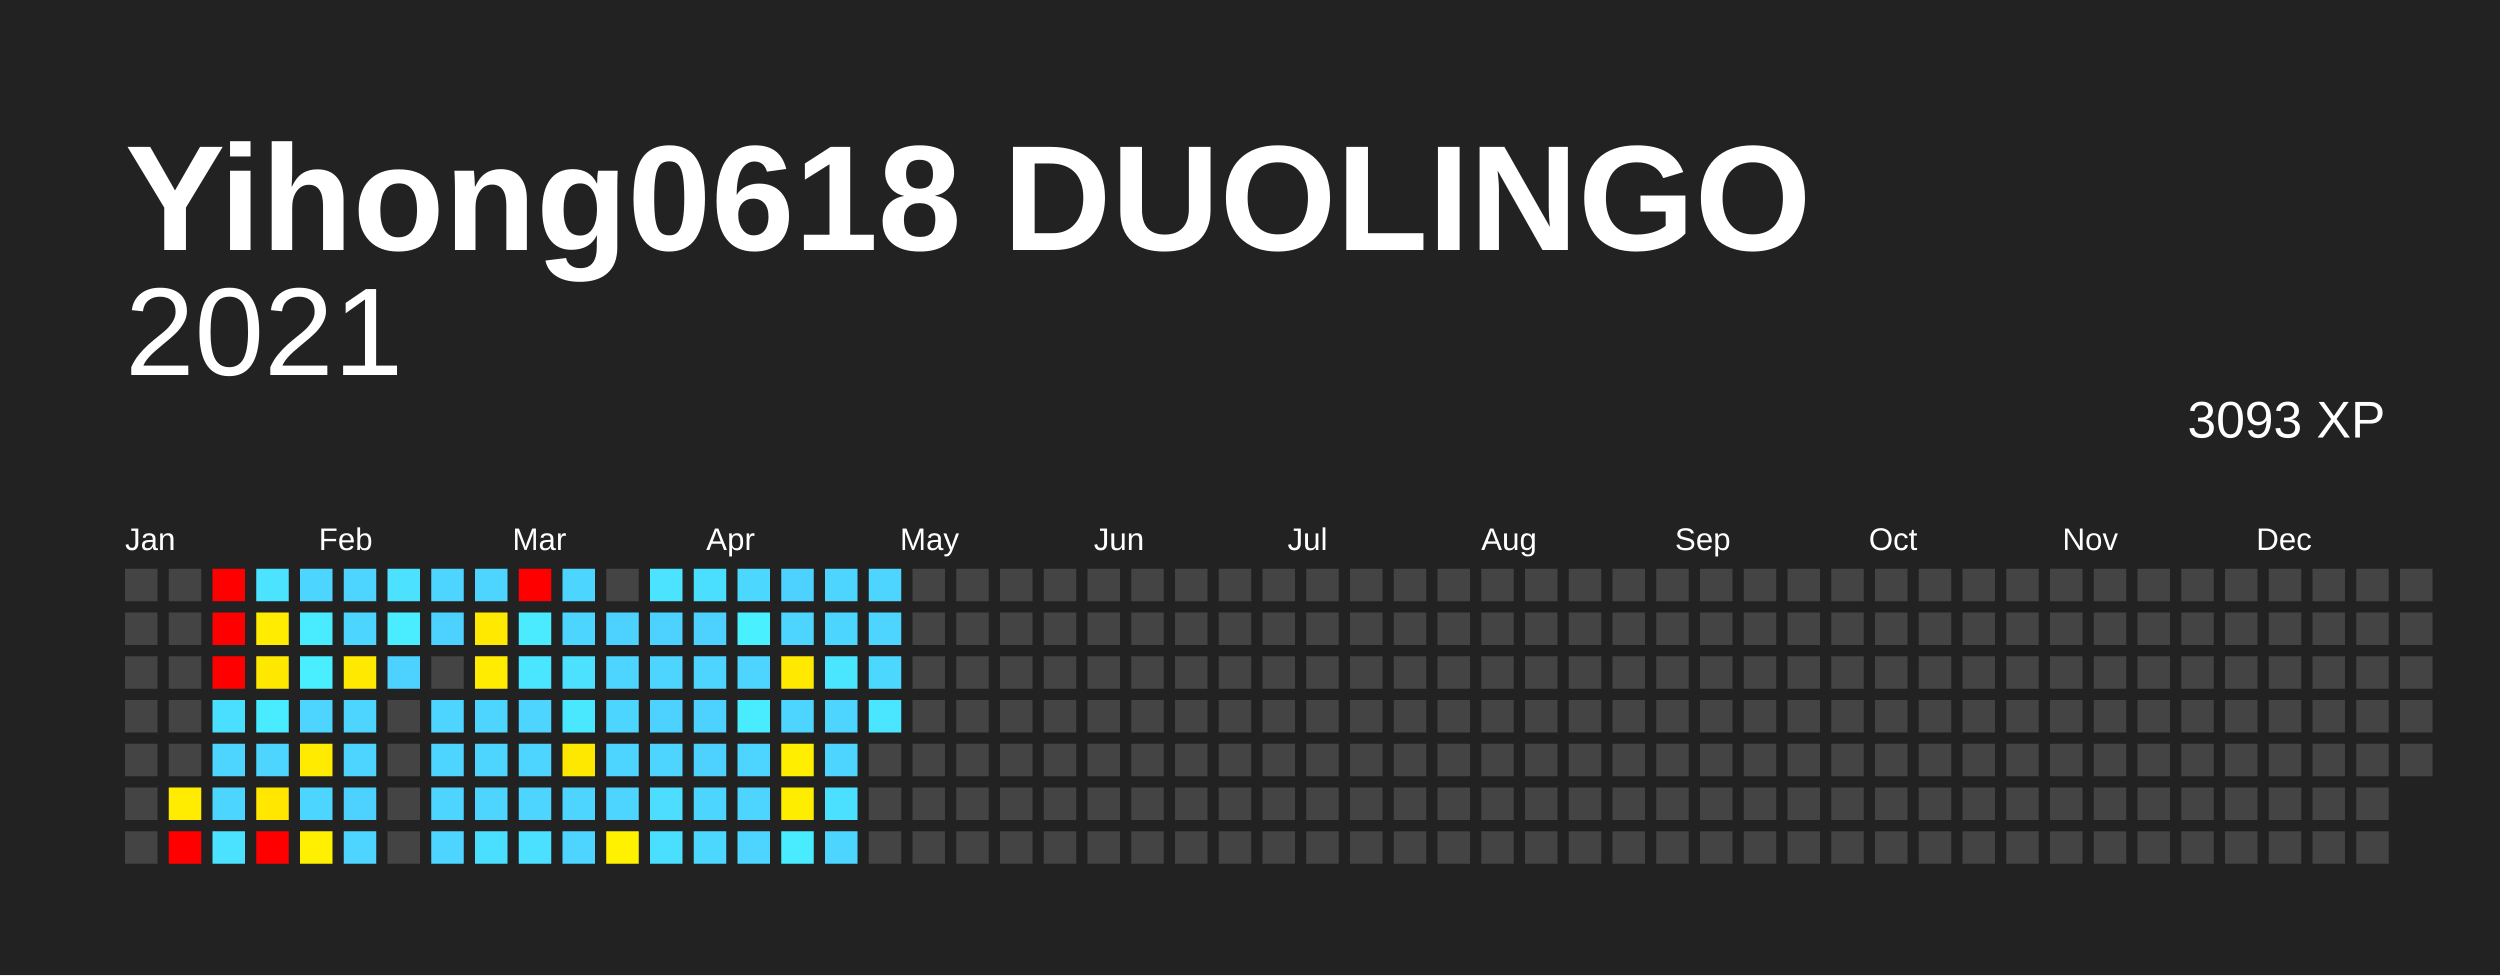
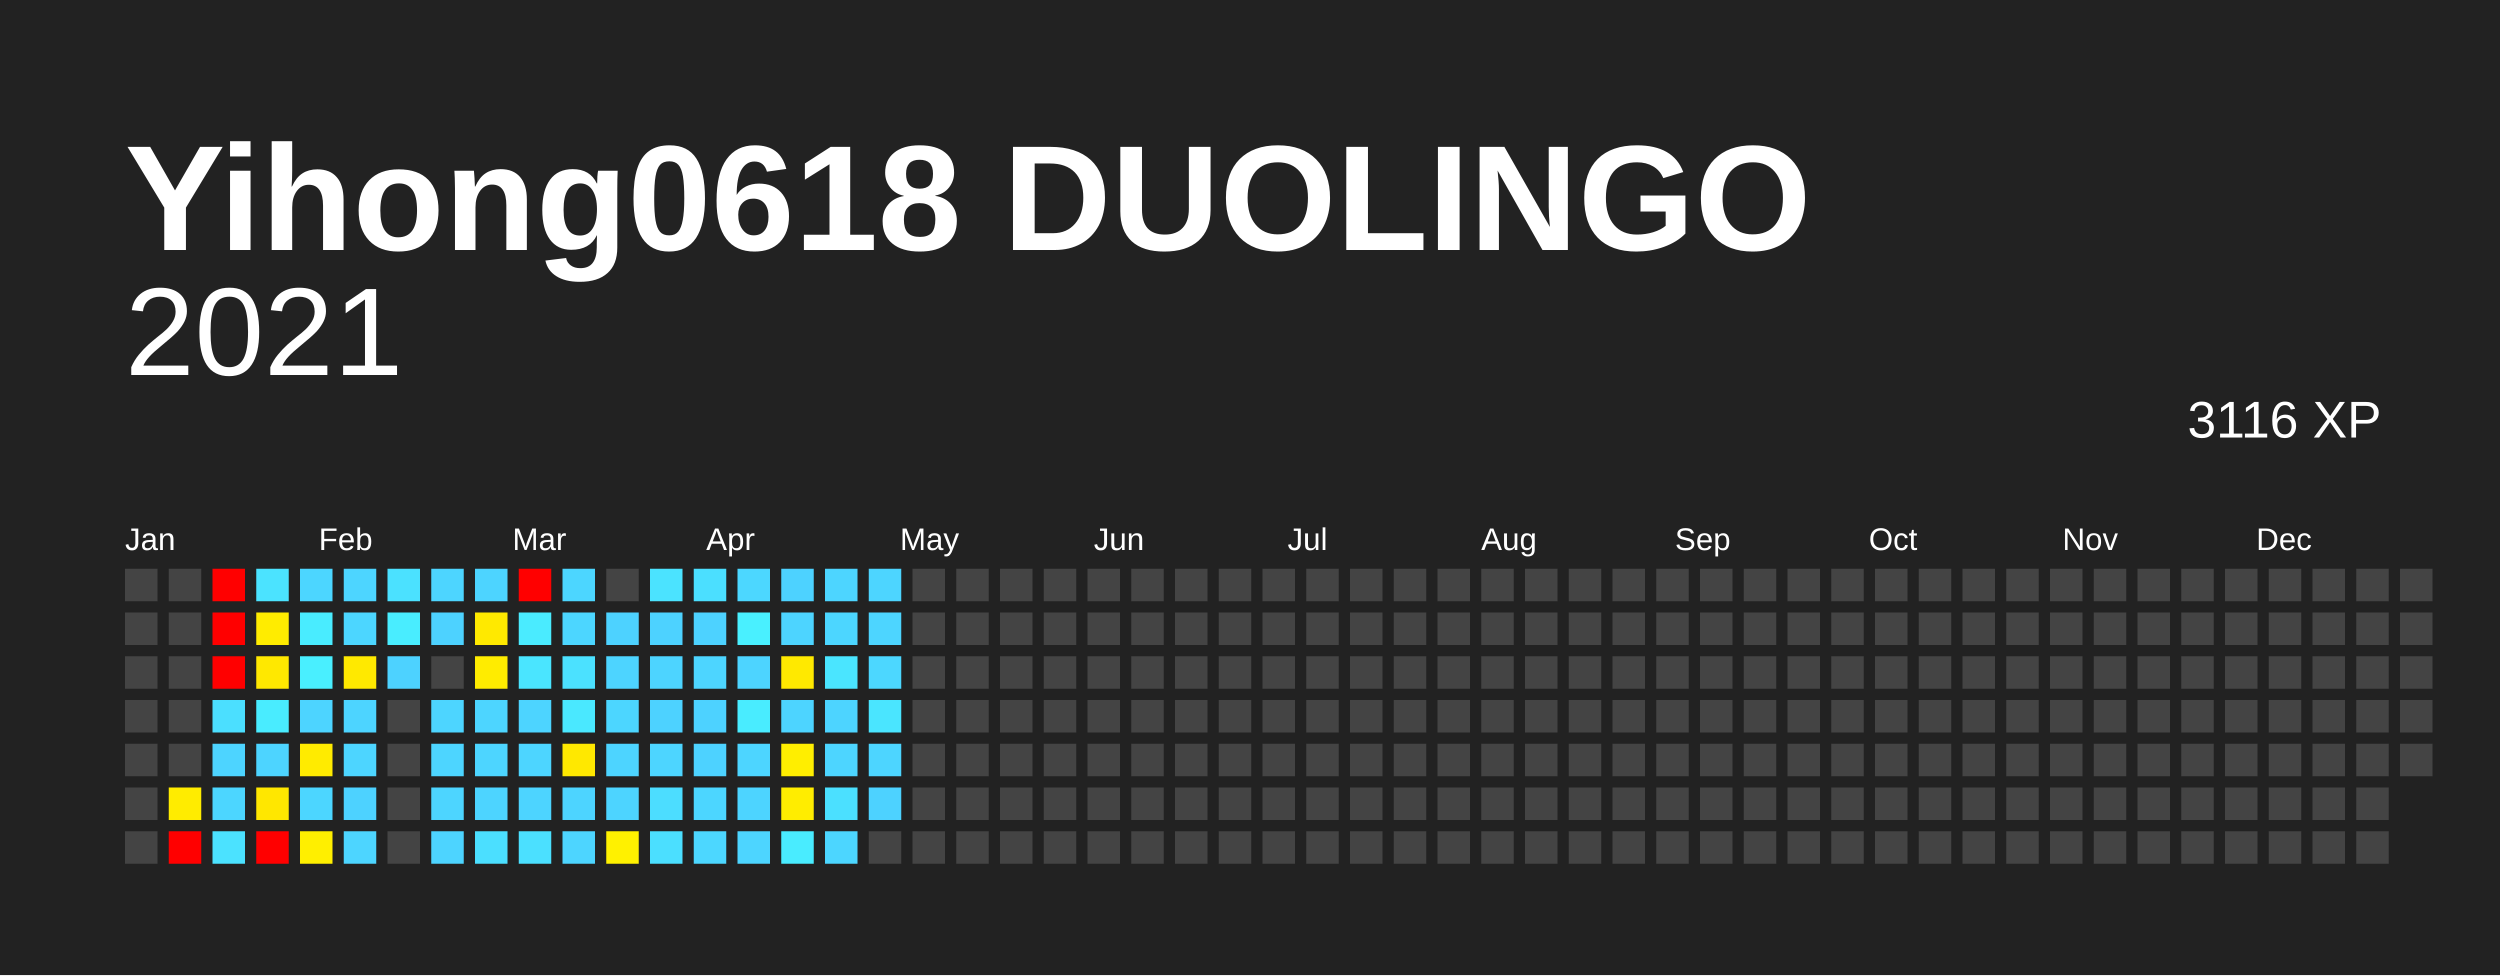
<svg xmlns="http://www.w3.org/2000/svg" baseProfile="full" height="78mm" version="1.1" viewBox="0,0,200,78" width="200mm">
  <defs />
  <rect fill="#222222" height="78" width="200" x="0" y="0" />
  <text fill="#FFFFFF" style="font-size:12px; font-family:Arial; font-weight:bold;" x="10" y="20">Yihong0618 DUOLINGO</text>
  <text alignment-baseline="hanging" fill="#FFFFFF" style="font-size:10.0px; font-family:Arial;" x="10" y="30">2021</text>
-   <text alignment-baseline="hanging" fill="#FFFFFF" style="font-size:4.125px; font-family:Arial;" x="175" y="35">3093 XP</text>
+   <text alignment-baseline="hanging" fill="#FFFFFF" style="font-size:4.125px; font-family:Arial;" x="175" y="35">3116 XP</text>
  <text fill="#FFFFFF" style="font-size:2.5px; font-family:Arial" x="10.0" y="44">Jan</text>
  <text fill="#FFFFFF" style="font-size:2.5px; font-family:Arial" x="25.5" y="44">Feb</text>
  <text fill="#FFFFFF" style="font-size:2.5px; font-family:Arial" x="41.0" y="44">Mar</text>
  <text fill="#FFFFFF" style="font-size:2.5px; font-family:Arial" x="56.5" y="44">Apr</text>
  <text fill="#FFFFFF" style="font-size:2.5px; font-family:Arial" x="72.0" y="44">May</text>
  <text fill="#FFFFFF" style="font-size:2.5px; font-family:Arial" x="87.5" y="44">Jun</text>
  <text fill="#FFFFFF" style="font-size:2.5px; font-family:Arial" x="103.0" y="44">Jul</text>
  <text fill="#FFFFFF" style="font-size:2.5px; font-family:Arial" x="118.5" y="44">Aug</text>
  <text fill="#FFFFFF" style="font-size:2.5px; font-family:Arial" x="134.0" y="44">Sep</text>
  <text fill="#FFFFFF" style="font-size:2.5px; font-family:Arial" x="149.5" y="44">Oct</text>
  <text fill="#FFFFFF" style="font-size:2.5px; font-family:Arial" x="165.0" y="44">Nov</text>
  <text fill="#FFFFFF" style="font-size:2.5px; font-family:Arial" x="180.5" y="44">Dec</text>
  <rect fill="#444444" height="2.6" width="2.6" x="10.0" y="45.5" />
  <rect fill="#444444" height="2.6" width="2.6" x="10.0" y="49.0" />
  <rect fill="#444444" height="2.6" width="2.6" x="10.0" y="52.5" />
  <rect fill="#444444" height="2.6" width="2.6" x="10.0" y="56.0" />
  <rect fill="#444444" height="2.6" width="2.6" x="10.0" y="59.5" />
  <rect fill="#444444" height="2.6" width="2.6" x="10.0" y="63.0" />
  <rect fill="#444444" height="2.6" width="2.6" x="10.0" y="66.5" />
  <rect fill="#444444" height="2.6" width="2.6" x="13.5" y="45.5" />
  <rect fill="#444444" height="2.6" width="2.6" x="13.5" y="49.0" />
  <rect fill="#444444" height="2.6" width="2.6" x="13.5" y="52.5" />
  <rect fill="#444444" height="2.6" width="2.6" x="13.5" y="56.0" />
  <rect fill="#444444" height="2.6" width="2.6" x="13.5" y="59.5" />
  <rect fill="#ffec00" height="2.6" width="2.6" x="13.5" y="63.0" />
  <rect fill="red" height="2.6" width="2.6" x="13.5" y="66.5" />
  <rect fill="red" height="2.6" width="2.6" x="17.0" y="45.5" />
  <rect fill="red" height="2.6" width="2.6" x="17.0" y="49.0" />
  <rect fill="red" height="2.6" width="2.6" x="17.0" y="52.5" />
  <rect fill="#4bdfff" height="2.6" width="2.6" x="17.0" y="56.0" />
  <rect fill="#4dd4ff" height="2.6" width="2.6" x="17.0" y="59.5" />
  <rect fill="#4cd6ff" height="2.6" width="2.6" x="17.0" y="63.0" />
  <rect fill="#4be2ff" height="2.6" width="2.6" x="17.0" y="66.5" />
  <rect fill="#4be3ff" height="2.6" width="2.6" x="20.5" y="45.5" />
  <rect fill="#ffec00" height="2.6" width="2.6" x="20.5" y="49.0" />
  <rect fill="#ffe800" height="2.6" width="2.6" x="20.5" y="52.5" />
  <rect fill="#49ecff" height="2.6" width="2.6" x="20.5" y="56.0" />
  <rect fill="#4dd4ff" height="2.6" width="2.6" x="20.5" y="59.5" />
  <rect fill="#ffe700" height="2.6" width="2.6" x="20.5" y="63.0" />
  <rect fill="red" height="2.6" width="2.6" x="20.5" y="66.5" />
  <rect fill="#4cd6ff" height="2.6" width="2.6" x="24.0" y="45.5" />
  <rect fill="#49ecff" height="2.6" width="2.6" x="24.0" y="49.0" />
  <rect fill="#49efff" height="2.6" width="2.6" x="24.0" y="52.5" />
  <rect fill="#4dd4ff" height="2.6" width="2.6" x="24.0" y="56.0" />
  <rect fill="#ffeb00" height="2.6" width="2.6" x="24.0" y="59.5" />
  <rect fill="#4cd6ff" height="2.6" width="2.6" x="24.0" y="63.0" />
  <rect fill="#ffef00" height="2.6" width="2.6" x="24.0" y="66.5" />
  <rect fill="#4dd5ff" height="2.6" width="2.6" x="27.5" y="45.5" />
  <rect fill="#4cd6ff" height="2.6" width="2.6" x="27.5" y="49.0" />
  <rect fill="#ffe900" height="2.6" width="2.6" x="27.5" y="52.5" />
  <rect fill="#4dd4ff" height="2.6" width="2.6" x="27.5" y="56.0" />
  <rect fill="#4dd5ff" height="2.6" width="2.6" x="27.5" y="59.5" />
  <rect fill="#4dd2ff" height="2.6" width="2.6" x="27.5" y="63.0" />
  <rect fill="#4dd5ff" height="2.6" width="2.6" x="27.5" y="66.5" />
  <rect fill="#4be1ff" height="2.6" width="2.6" x="31.0" y="45.5" />
  <rect fill="#49edff" height="2.6" width="2.6" x="31.0" y="49.0" />
  <rect fill="#4dd2ff" height="2.6" width="2.6" x="31.0" y="52.5" />
  <rect fill="#444444" height="2.6" width="2.6" x="31.0" y="56.0" />
  <rect fill="#444444" height="2.6" width="2.6" x="31.0" y="59.5" />
  <rect fill="#444444" height="2.6" width="2.6" x="31.0" y="63.0" />
  <rect fill="#444444" height="2.6" width="2.6" x="31.0" y="66.5" />
  <rect fill="#4dd5ff" height="2.6" width="2.6" x="34.5" y="45.5" />
  <rect fill="#4dd2ff" height="2.6" width="2.6" x="34.5" y="49.0" />
  <rect fill="#444444" height="2.6" width="2.6" x="34.5" y="52.5" />
  <rect fill="#4dd5ff" height="2.6" width="2.6" x="34.5" y="56.0" />
  <rect fill="#4dd5ff" height="2.6" width="2.6" x="34.5" y="59.5" />
  <rect fill="#4dd5ff" height="2.6" width="2.6" x="34.5" y="63.0" />
  <rect fill="#4dd4ff" height="2.6" width="2.6" x="34.5" y="66.5" />
  <rect fill="#4dd4ff" height="2.6" width="2.6" x="38.0" y="45.5" />
  <rect fill="#ffe900" height="2.6" width="2.6" x="38.0" y="49.0" />
  <rect fill="#ffec00" height="2.6" width="2.6" x="38.0" y="52.5" />
  <rect fill="#4dd5ff" height="2.6" width="2.6" x="38.0" y="56.0" />
  <rect fill="#4dd5ff" height="2.6" width="2.6" x="38.0" y="59.5" />
  <rect fill="#4dd4ff" height="2.6" width="2.6" x="38.0" y="63.0" />
  <rect fill="#4bdfff" height="2.6" width="2.6" x="38.0" y="66.5" />
  <rect fill="red" height="2.6" width="2.6" x="41.5" y="45.5" />
  <rect fill="#4aebff" height="2.6" width="2.6" x="41.5" y="49.0" />
  <rect fill="#4ae5ff" height="2.6" width="2.6" x="41.5" y="52.5" />
  <rect fill="#4dd4ff" height="2.6" width="2.6" x="41.5" y="56.0" />
  <rect fill="#4dd5ff" height="2.6" width="2.6" x="41.5" y="59.5" />
  <rect fill="#4dd4ff" height="2.6" width="2.6" x="41.5" y="63.0" />
  <rect fill="#4be0ff" height="2.6" width="2.6" x="41.5" y="66.5" />
  <rect fill="#4cd6ff" height="2.6" width="2.6" x="45.0" y="45.5" />
  <rect fill="#4cd6ff" height="2.6" width="2.6" x="45.0" y="49.0" />
  <rect fill="#4be1ff" height="2.6" width="2.6" x="45.0" y="52.5" />
  <rect fill="#4ae8ff" height="2.6" width="2.6" x="45.0" y="56.0" />
  <rect fill="#ffe800" height="2.6" width="2.6" x="45.0" y="59.5" />
  <rect fill="#4dd4ff" height="2.6" width="2.6" x="45.0" y="63.0" />
  <rect fill="#4dd5ff" height="2.6" width="2.6" x="45.0" y="66.5" />
  <rect fill="#444444" height="2.6" width="2.6" x="48.5" y="45.5" />
  <rect fill="#4dd2ff" height="2.6" width="2.6" x="48.5" y="49.0" />
  <rect fill="#4dd4ff" height="2.6" width="2.6" x="48.5" y="52.5" />
  <rect fill="#4cd6ff" height="2.6" width="2.6" x="48.5" y="56.0" />
  <rect fill="#4dd4ff" height="2.6" width="2.6" x="48.5" y="59.5" />
  <rect fill="#4dd4ff" height="2.6" width="2.6" x="48.5" y="63.0" />
  <rect fill="#fff100" height="2.6" width="2.6" x="48.5" y="66.5" />
  <rect fill="#4be3ff" height="2.6" width="2.6" x="52.0" y="45.5" />
  <rect fill="#4dd2ff" height="2.6" width="2.6" x="52.0" y="49.0" />
  <rect fill="#4dd4ff" height="2.6" width="2.6" x="52.0" y="52.5" />
  <rect fill="#4dd2ff" height="2.6" width="2.6" x="52.0" y="56.0" />
  <rect fill="#4dd5ff" height="2.6" width="2.6" x="52.0" y="59.5" />
  <rect fill="#4cddff" height="2.6" width="2.6" x="52.0" y="63.0" />
  <rect fill="#4bdfff" height="2.6" width="2.6" x="52.0" y="66.5" />
  <rect fill="#4bdfff" height="2.6" width="2.6" x="55.5" y="45.5" />
  <rect fill="#4dd2ff" height="2.6" width="2.6" x="55.5" y="49.0" />
  <rect fill="#4dd5ff" height="2.6" width="2.6" x="55.5" y="52.5" />
  <rect fill="#4dd2ff" height="2.6" width="2.6" x="55.5" y="56.0" />
  <rect fill="#4dd2ff" height="2.6" width="2.6" x="55.5" y="59.5" />
  <rect fill="#4cd6ff" height="2.6" width="2.6" x="55.5" y="63.0" />
  <rect fill="#4cd7ff" height="2.6" width="2.6" x="55.5" y="66.5" />
  <rect fill="#4cd7ff" height="2.6" width="2.6" x="59.0" y="45.5" />
  <rect fill="#49f0ff" height="2.6" width="2.6" x="59.0" y="49.0" />
  <rect fill="#4dd4ff" height="2.6" width="2.6" x="59.0" y="52.5" />
  <rect fill="#49ecff" height="2.6" width="2.6" x="59.0" y="56.0" />
  <rect fill="#4dd5ff" height="2.6" width="2.6" x="59.0" y="59.5" />
  <rect fill="#4dd4ff" height="2.6" width="2.6" x="59.0" y="63.0" />
  <rect fill="#4dd5ff" height="2.6" width="2.6" x="59.0" y="66.5" />
  <rect fill="#4dd2ff" height="2.6" width="2.6" x="62.5" y="45.5" />
  <rect fill="#4dd4ff" height="2.6" width="2.6" x="62.5" y="49.0" />
  <rect fill="#ffe900" height="2.6" width="2.6" x="62.5" y="52.5" />
  <rect fill="#4dd4ff" height="2.6" width="2.6" x="62.5" y="56.0" />
  <rect fill="#ffee00" height="2.6" width="2.6" x="62.5" y="59.5" />
  <rect fill="#ffed00" height="2.6" width="2.6" x="62.5" y="63.0" />
  <rect fill="#49ecff" height="2.6" width="2.6" x="62.5" y="66.5" />
  <rect fill="#4dd5ff" height="2.6" width="2.6" x="66.0" y="45.5" />
  <rect fill="#4cd6ff" height="2.6" width="2.6" x="66.0" y="49.0" />
  <rect fill="#4ae5ff" height="2.6" width="2.6" x="66.0" y="52.5" />
  <rect fill="#4dd4ff" height="2.6" width="2.6" x="66.0" y="56.0" />
  <rect fill="#4dd5ff" height="2.6" width="2.6" x="66.0" y="59.5" />
  <rect fill="#4be0ff" height="2.6" width="2.6" x="66.0" y="63.0" />
  <rect fill="#4cd6ff" height="2.6" width="2.6" x="66.0" y="66.5" />
  <rect fill="#4dd5ff" height="2.6" width="2.6" x="69.5" y="45.5" />
  <rect fill="#4dd5ff" height="2.6" width="2.6" x="69.5" y="49.0" />
  <rect fill="#4cd7ff" height="2.6" width="2.6" x="69.5" y="52.5" />
  <rect fill="#4ae5ff" height="2.6" width="2.6" x="69.5" y="56.0" />
-   <rect fill="#444444" height="2.6" width="2.6" x="69.5" y="59.5" />
-   <rect fill="#444444" height="2.6" width="2.6" x="69.5" y="63.0" />
+   <rect fill="#4dd5ff" height="2.6" width="2.6" x="69.5" y="59.5" />
+   <rect fill="#4dd2ff" height="2.6" width="2.6" x="69.5" y="63.0" />
  <rect fill="#444444" height="2.6" width="2.6" x="69.5" y="66.5" />
  <rect fill="#444444" height="2.6" width="2.6" x="73.0" y="45.5" />
  <rect fill="#444444" height="2.6" width="2.6" x="73.0" y="49.0" />
  <rect fill="#444444" height="2.6" width="2.6" x="73.0" y="52.5" />
  <rect fill="#444444" height="2.6" width="2.6" x="73.0" y="56.0" />
  <rect fill="#444444" height="2.6" width="2.6" x="73.0" y="59.5" />
  <rect fill="#444444" height="2.6" width="2.6" x="73.0" y="63.0" />
  <rect fill="#444444" height="2.6" width="2.6" x="73.0" y="66.5" />
  <rect fill="#444444" height="2.6" width="2.6" x="76.5" y="45.5" />
  <rect fill="#444444" height="2.6" width="2.6" x="76.5" y="49.0" />
  <rect fill="#444444" height="2.6" width="2.6" x="76.5" y="52.5" />
  <rect fill="#444444" height="2.6" width="2.6" x="76.5" y="56.0" />
  <rect fill="#444444" height="2.6" width="2.6" x="76.5" y="59.5" />
  <rect fill="#444444" height="2.6" width="2.6" x="76.5" y="63.0" />
  <rect fill="#444444" height="2.6" width="2.6" x="76.5" y="66.5" />
  <rect fill="#444444" height="2.6" width="2.6" x="80.0" y="45.5" />
  <rect fill="#444444" height="2.6" width="2.6" x="80.0" y="49.0" />
  <rect fill="#444444" height="2.6" width="2.6" x="80.0" y="52.5" />
  <rect fill="#444444" height="2.6" width="2.6" x="80.0" y="56.0" />
  <rect fill="#444444" height="2.6" width="2.6" x="80.0" y="59.5" />
  <rect fill="#444444" height="2.6" width="2.6" x="80.0" y="63.0" />
  <rect fill="#444444" height="2.6" width="2.6" x="80.0" y="66.5" />
  <rect fill="#444444" height="2.6" width="2.6" x="83.5" y="45.5" />
  <rect fill="#444444" height="2.6" width="2.6" x="83.5" y="49.0" />
  <rect fill="#444444" height="2.6" width="2.6" x="83.5" y="52.5" />
  <rect fill="#444444" height="2.6" width="2.6" x="83.5" y="56.0" />
  <rect fill="#444444" height="2.6" width="2.6" x="83.5" y="59.5" />
  <rect fill="#444444" height="2.6" width="2.6" x="83.5" y="63.0" />
  <rect fill="#444444" height="2.6" width="2.6" x="83.5" y="66.5" />
  <rect fill="#444444" height="2.6" width="2.6" x="87.0" y="45.5" />
  <rect fill="#444444" height="2.6" width="2.6" x="87.0" y="49.0" />
  <rect fill="#444444" height="2.6" width="2.6" x="87.0" y="52.5" />
  <rect fill="#444444" height="2.6" width="2.6" x="87.0" y="56.0" />
  <rect fill="#444444" height="2.6" width="2.6" x="87.0" y="59.5" />
  <rect fill="#444444" height="2.6" width="2.6" x="87.0" y="63.0" />
  <rect fill="#444444" height="2.6" width="2.6" x="87.0" y="66.5" />
  <rect fill="#444444" height="2.6" width="2.6" x="90.5" y="45.5" />
  <rect fill="#444444" height="2.6" width="2.6" x="90.5" y="49.0" />
  <rect fill="#444444" height="2.6" width="2.6" x="90.5" y="52.5" />
  <rect fill="#444444" height="2.6" width="2.6" x="90.5" y="56.0" />
  <rect fill="#444444" height="2.6" width="2.6" x="90.5" y="59.5" />
  <rect fill="#444444" height="2.6" width="2.6" x="90.5" y="63.0" />
  <rect fill="#444444" height="2.6" width="2.6" x="90.5" y="66.5" />
  <rect fill="#444444" height="2.6" width="2.6" x="94.0" y="45.5" />
  <rect fill="#444444" height="2.6" width="2.6" x="94.0" y="49.0" />
  <rect fill="#444444" height="2.6" width="2.6" x="94.0" y="52.5" />
  <rect fill="#444444" height="2.6" width="2.6" x="94.0" y="56.0" />
  <rect fill="#444444" height="2.6" width="2.6" x="94.0" y="59.5" />
  <rect fill="#444444" height="2.6" width="2.6" x="94.0" y="63.0" />
  <rect fill="#444444" height="2.6" width="2.6" x="94.0" y="66.5" />
  <rect fill="#444444" height="2.6" width="2.6" x="97.5" y="45.5" />
  <rect fill="#444444" height="2.6" width="2.6" x="97.5" y="49.0" />
  <rect fill="#444444" height="2.6" width="2.6" x="97.5" y="52.5" />
  <rect fill="#444444" height="2.6" width="2.6" x="97.5" y="56.0" />
  <rect fill="#444444" height="2.6" width="2.6" x="97.5" y="59.5" />
  <rect fill="#444444" height="2.6" width="2.6" x="97.5" y="63.0" />
  <rect fill="#444444" height="2.6" width="2.6" x="97.5" y="66.5" />
  <rect fill="#444444" height="2.6" width="2.6" x="101.0" y="45.5" />
  <rect fill="#444444" height="2.6" width="2.6" x="101.0" y="49.0" />
  <rect fill="#444444" height="2.6" width="2.6" x="101.0" y="52.5" />
  <rect fill="#444444" height="2.6" width="2.6" x="101.0" y="56.0" />
  <rect fill="#444444" height="2.6" width="2.6" x="101.0" y="59.5" />
  <rect fill="#444444" height="2.6" width="2.6" x="101.0" y="63.0" />
  <rect fill="#444444" height="2.6" width="2.6" x="101.0" y="66.5" />
  <rect fill="#444444" height="2.6" width="2.6" x="104.5" y="45.5" />
  <rect fill="#444444" height="2.6" width="2.6" x="104.5" y="49.0" />
  <rect fill="#444444" height="2.6" width="2.6" x="104.5" y="52.5" />
  <rect fill="#444444" height="2.6" width="2.6" x="104.5" y="56.0" />
  <rect fill="#444444" height="2.6" width="2.6" x="104.5" y="59.5" />
  <rect fill="#444444" height="2.6" width="2.6" x="104.5" y="63.0" />
  <rect fill="#444444" height="2.6" width="2.6" x="104.5" y="66.5" />
  <rect fill="#444444" height="2.6" width="2.6" x="108.0" y="45.5" />
  <rect fill="#444444" height="2.6" width="2.6" x="108.0" y="49.0" />
  <rect fill="#444444" height="2.6" width="2.6" x="108.0" y="52.5" />
  <rect fill="#444444" height="2.6" width="2.6" x="108.0" y="56.0" />
  <rect fill="#444444" height="2.6" width="2.6" x="108.0" y="59.5" />
  <rect fill="#444444" height="2.6" width="2.6" x="108.0" y="63.0" />
  <rect fill="#444444" height="2.6" width="2.6" x="108.0" y="66.5" />
  <rect fill="#444444" height="2.6" width="2.6" x="111.5" y="45.5" />
  <rect fill="#444444" height="2.6" width="2.6" x="111.5" y="49.0" />
  <rect fill="#444444" height="2.6" width="2.6" x="111.5" y="52.5" />
  <rect fill="#444444" height="2.6" width="2.6" x="111.5" y="56.0" />
  <rect fill="#444444" height="2.6" width="2.6" x="111.5" y="59.5" />
  <rect fill="#444444" height="2.6" width="2.6" x="111.5" y="63.0" />
  <rect fill="#444444" height="2.6" width="2.6" x="111.5" y="66.5" />
  <rect fill="#444444" height="2.6" width="2.6" x="115.0" y="45.5" />
  <rect fill="#444444" height="2.6" width="2.6" x="115.0" y="49.0" />
  <rect fill="#444444" height="2.6" width="2.6" x="115.0" y="52.5" />
  <rect fill="#444444" height="2.6" width="2.6" x="115.0" y="56.0" />
  <rect fill="#444444" height="2.6" width="2.6" x="115.0" y="59.5" />
  <rect fill="#444444" height="2.6" width="2.6" x="115.0" y="63.0" />
  <rect fill="#444444" height="2.6" width="2.6" x="115.0" y="66.5" />
  <rect fill="#444444" height="2.6" width="2.6" x="118.5" y="45.5" />
  <rect fill="#444444" height="2.6" width="2.6" x="118.5" y="49.0" />
  <rect fill="#444444" height="2.6" width="2.6" x="118.5" y="52.5" />
  <rect fill="#444444" height="2.6" width="2.6" x="118.5" y="56.0" />
  <rect fill="#444444" height="2.6" width="2.6" x="118.5" y="59.5" />
  <rect fill="#444444" height="2.6" width="2.6" x="118.5" y="63.0" />
  <rect fill="#444444" height="2.6" width="2.6" x="118.5" y="66.5" />
  <rect fill="#444444" height="2.6" width="2.6" x="122.0" y="45.5" />
  <rect fill="#444444" height="2.6" width="2.6" x="122.0" y="49.0" />
  <rect fill="#444444" height="2.6" width="2.6" x="122.0" y="52.5" />
  <rect fill="#444444" height="2.6" width="2.6" x="122.0" y="56.0" />
  <rect fill="#444444" height="2.6" width="2.6" x="122.0" y="59.5" />
  <rect fill="#444444" height="2.6" width="2.6" x="122.0" y="63.0" />
  <rect fill="#444444" height="2.6" width="2.6" x="122.0" y="66.5" />
  <rect fill="#444444" height="2.6" width="2.6" x="125.5" y="45.5" />
  <rect fill="#444444" height="2.6" width="2.6" x="125.5" y="49.0" />
  <rect fill="#444444" height="2.6" width="2.6" x="125.5" y="52.5" />
  <rect fill="#444444" height="2.6" width="2.6" x="125.5" y="56.0" />
  <rect fill="#444444" height="2.6" width="2.6" x="125.5" y="59.5" />
  <rect fill="#444444" height="2.6" width="2.6" x="125.5" y="63.0" />
  <rect fill="#444444" height="2.6" width="2.6" x="125.5" y="66.5" />
  <rect fill="#444444" height="2.6" width="2.6" x="129.0" y="45.5" />
  <rect fill="#444444" height="2.6" width="2.6" x="129.0" y="49.0" />
  <rect fill="#444444" height="2.6" width="2.6" x="129.0" y="52.5" />
  <rect fill="#444444" height="2.6" width="2.6" x="129.0" y="56.0" />
  <rect fill="#444444" height="2.6" width="2.6" x="129.0" y="59.5" />
  <rect fill="#444444" height="2.6" width="2.6" x="129.0" y="63.0" />
  <rect fill="#444444" height="2.6" width="2.6" x="129.0" y="66.5" />
  <rect fill="#444444" height="2.6" width="2.6" x="132.5" y="45.5" />
  <rect fill="#444444" height="2.6" width="2.6" x="132.5" y="49.0" />
  <rect fill="#444444" height="2.6" width="2.6" x="132.5" y="52.5" />
  <rect fill="#444444" height="2.6" width="2.6" x="132.5" y="56.0" />
  <rect fill="#444444" height="2.6" width="2.6" x="132.5" y="59.5" />
  <rect fill="#444444" height="2.6" width="2.6" x="132.5" y="63.0" />
  <rect fill="#444444" height="2.6" width="2.6" x="132.5" y="66.5" />
  <rect fill="#444444" height="2.6" width="2.6" x="136.0" y="45.5" />
  <rect fill="#444444" height="2.6" width="2.6" x="136.0" y="49.0" />
  <rect fill="#444444" height="2.6" width="2.6" x="136.0" y="52.5" />
  <rect fill="#444444" height="2.6" width="2.6" x="136.0" y="56.0" />
  <rect fill="#444444" height="2.6" width="2.6" x="136.0" y="59.5" />
  <rect fill="#444444" height="2.6" width="2.6" x="136.0" y="63.0" />
  <rect fill="#444444" height="2.6" width="2.6" x="136.0" y="66.5" />
  <rect fill="#444444" height="2.6" width="2.6" x="139.5" y="45.5" />
  <rect fill="#444444" height="2.6" width="2.6" x="139.5" y="49.0" />
  <rect fill="#444444" height="2.6" width="2.6" x="139.5" y="52.5" />
  <rect fill="#444444" height="2.6" width="2.6" x="139.5" y="56.0" />
  <rect fill="#444444" height="2.6" width="2.6" x="139.5" y="59.5" />
  <rect fill="#444444" height="2.6" width="2.6" x="139.5" y="63.0" />
  <rect fill="#444444" height="2.6" width="2.6" x="139.5" y="66.5" />
  <rect fill="#444444" height="2.6" width="2.6" x="143.0" y="45.5" />
  <rect fill="#444444" height="2.6" width="2.6" x="143.0" y="49.0" />
  <rect fill="#444444" height="2.6" width="2.6" x="143.0" y="52.5" />
  <rect fill="#444444" height="2.6" width="2.6" x="143.0" y="56.0" />
  <rect fill="#444444" height="2.6" width="2.6" x="143.0" y="59.5" />
  <rect fill="#444444" height="2.6" width="2.6" x="143.0" y="63.0" />
  <rect fill="#444444" height="2.6" width="2.6" x="143.0" y="66.5" />
  <rect fill="#444444" height="2.6" width="2.6" x="146.5" y="45.5" />
  <rect fill="#444444" height="2.6" width="2.6" x="146.5" y="49.0" />
  <rect fill="#444444" height="2.6" width="2.6" x="146.5" y="52.5" />
  <rect fill="#444444" height="2.6" width="2.6" x="146.5" y="56.0" />
  <rect fill="#444444" height="2.6" width="2.6" x="146.5" y="59.5" />
  <rect fill="#444444" height="2.6" width="2.6" x="146.5" y="63.0" />
  <rect fill="#444444" height="2.6" width="2.6" x="146.5" y="66.5" />
  <rect fill="#444444" height="2.6" width="2.6" x="150.0" y="45.5" />
  <rect fill="#444444" height="2.6" width="2.6" x="150.0" y="49.0" />
  <rect fill="#444444" height="2.6" width="2.6" x="150.0" y="52.5" />
  <rect fill="#444444" height="2.6" width="2.6" x="150.0" y="56.0" />
  <rect fill="#444444" height="2.6" width="2.6" x="150.0" y="59.5" />
  <rect fill="#444444" height="2.6" width="2.6" x="150.0" y="63.0" />
  <rect fill="#444444" height="2.6" width="2.6" x="150.0" y="66.5" />
  <rect fill="#444444" height="2.6" width="2.6" x="153.5" y="45.5" />
  <rect fill="#444444" height="2.6" width="2.6" x="153.5" y="49.0" />
  <rect fill="#444444" height="2.6" width="2.6" x="153.5" y="52.5" />
  <rect fill="#444444" height="2.6" width="2.6" x="153.5" y="56.0" />
  <rect fill="#444444" height="2.6" width="2.6" x="153.5" y="59.5" />
  <rect fill="#444444" height="2.6" width="2.6" x="153.5" y="63.0" />
  <rect fill="#444444" height="2.6" width="2.6" x="153.5" y="66.5" />
  <rect fill="#444444" height="2.6" width="2.6" x="157.0" y="45.5" />
  <rect fill="#444444" height="2.6" width="2.6" x="157.0" y="49.0" />
  <rect fill="#444444" height="2.6" width="2.6" x="157.0" y="52.5" />
  <rect fill="#444444" height="2.6" width="2.6" x="157.0" y="56.0" />
  <rect fill="#444444" height="2.6" width="2.6" x="157.0" y="59.5" />
  <rect fill="#444444" height="2.6" width="2.6" x="157.0" y="63.0" />
  <rect fill="#444444" height="2.6" width="2.6" x="157.0" y="66.5" />
  <rect fill="#444444" height="2.6" width="2.6" x="160.5" y="45.5" />
  <rect fill="#444444" height="2.6" width="2.6" x="160.5" y="49.0" />
  <rect fill="#444444" height="2.6" width="2.6" x="160.5" y="52.5" />
  <rect fill="#444444" height="2.6" width="2.6" x="160.5" y="56.0" />
  <rect fill="#444444" height="2.6" width="2.6" x="160.5" y="59.5" />
  <rect fill="#444444" height="2.6" width="2.6" x="160.5" y="63.0" />
  <rect fill="#444444" height="2.6" width="2.6" x="160.5" y="66.5" />
  <rect fill="#444444" height="2.6" width="2.6" x="164.0" y="45.5" />
  <rect fill="#444444" height="2.6" width="2.6" x="164.0" y="49.0" />
  <rect fill="#444444" height="2.6" width="2.6" x="164.0" y="52.5" />
  <rect fill="#444444" height="2.6" width="2.6" x="164.0" y="56.0" />
  <rect fill="#444444" height="2.6" width="2.6" x="164.0" y="59.5" />
  <rect fill="#444444" height="2.6" width="2.6" x="164.0" y="63.0" />
  <rect fill="#444444" height="2.6" width="2.6" x="164.0" y="66.5" />
  <rect fill="#444444" height="2.6" width="2.6" x="167.5" y="45.5" />
  <rect fill="#444444" height="2.6" width="2.6" x="167.5" y="49.0" />
  <rect fill="#444444" height="2.6" width="2.6" x="167.5" y="52.5" />
  <rect fill="#444444" height="2.6" width="2.6" x="167.5" y="56.0" />
  <rect fill="#444444" height="2.6" width="2.6" x="167.5" y="59.5" />
  <rect fill="#444444" height="2.6" width="2.6" x="167.5" y="63.0" />
  <rect fill="#444444" height="2.6" width="2.6" x="167.5" y="66.5" />
  <rect fill="#444444" height="2.6" width="2.6" x="171.0" y="45.5" />
  <rect fill="#444444" height="2.6" width="2.6" x="171.0" y="49.0" />
  <rect fill="#444444" height="2.6" width="2.6" x="171.0" y="52.5" />
  <rect fill="#444444" height="2.6" width="2.6" x="171.0" y="56.0" />
  <rect fill="#444444" height="2.6" width="2.6" x="171.0" y="59.5" />
  <rect fill="#444444" height="2.6" width="2.6" x="171.0" y="63.0" />
  <rect fill="#444444" height="2.6" width="2.6" x="171.0" y="66.5" />
  <rect fill="#444444" height="2.6" width="2.6" x="174.5" y="45.5" />
  <rect fill="#444444" height="2.6" width="2.6" x="174.5" y="49.0" />
  <rect fill="#444444" height="2.6" width="2.6" x="174.5" y="52.5" />
  <rect fill="#444444" height="2.6" width="2.6" x="174.5" y="56.0" />
  <rect fill="#444444" height="2.6" width="2.6" x="174.5" y="59.5" />
  <rect fill="#444444" height="2.6" width="2.6" x="174.5" y="63.0" />
  <rect fill="#444444" height="2.6" width="2.6" x="174.5" y="66.5" />
  <rect fill="#444444" height="2.6" width="2.6" x="178.0" y="45.5" />
  <rect fill="#444444" height="2.6" width="2.6" x="178.0" y="49.0" />
  <rect fill="#444444" height="2.6" width="2.6" x="178.0" y="52.5" />
  <rect fill="#444444" height="2.6" width="2.6" x="178.0" y="56.0" />
  <rect fill="#444444" height="2.6" width="2.6" x="178.0" y="59.5" />
  <rect fill="#444444" height="2.6" width="2.6" x="178.0" y="63.0" />
  <rect fill="#444444" height="2.6" width="2.6" x="178.0" y="66.5" />
  <rect fill="#444444" height="2.6" width="2.6" x="181.5" y="45.5" />
  <rect fill="#444444" height="2.6" width="2.6" x="181.5" y="49.0" />
  <rect fill="#444444" height="2.6" width="2.6" x="181.5" y="52.5" />
  <rect fill="#444444" height="2.6" width="2.6" x="181.5" y="56.0" />
  <rect fill="#444444" height="2.6" width="2.6" x="181.5" y="59.5" />
  <rect fill="#444444" height="2.6" width="2.6" x="181.5" y="63.0" />
  <rect fill="#444444" height="2.6" width="2.6" x="181.5" y="66.5" />
  <rect fill="#444444" height="2.6" width="2.6" x="185.0" y="45.5" />
  <rect fill="#444444" height="2.6" width="2.6" x="185.0" y="49.0" />
  <rect fill="#444444" height="2.6" width="2.6" x="185.0" y="52.5" />
  <rect fill="#444444" height="2.6" width="2.6" x="185.0" y="56.0" />
  <rect fill="#444444" height="2.6" width="2.6" x="185.0" y="59.5" />
  <rect fill="#444444" height="2.6" width="2.6" x="185.0" y="63.0" />
  <rect fill="#444444" height="2.6" width="2.6" x="185.0" y="66.5" />
  <rect fill="#444444" height="2.6" width="2.6" x="188.5" y="45.5" />
  <rect fill="#444444" height="2.6" width="2.6" x="188.5" y="49.0" />
  <rect fill="#444444" height="2.6" width="2.6" x="188.5" y="52.5" />
  <rect fill="#444444" height="2.6" width="2.6" x="188.5" y="56.0" />
  <rect fill="#444444" height="2.6" width="2.6" x="188.5" y="59.5" />
  <rect fill="#444444" height="2.6" width="2.6" x="188.5" y="63.0" />
  <rect fill="#444444" height="2.6" width="2.6" x="188.5" y="66.5" />
  <rect fill="#444444" height="2.6" width="2.6" x="192.0" y="45.5" />
  <rect fill="#444444" height="2.6" width="2.6" x="192.0" y="49.0" />
  <rect fill="#444444" height="2.6" width="2.6" x="192.0" y="52.5" />
  <rect fill="#444444" height="2.6" width="2.6" x="192.0" y="56.0" />
  <rect fill="#444444" height="2.6" width="2.6" x="192.0" y="59.5" />
</svg>
